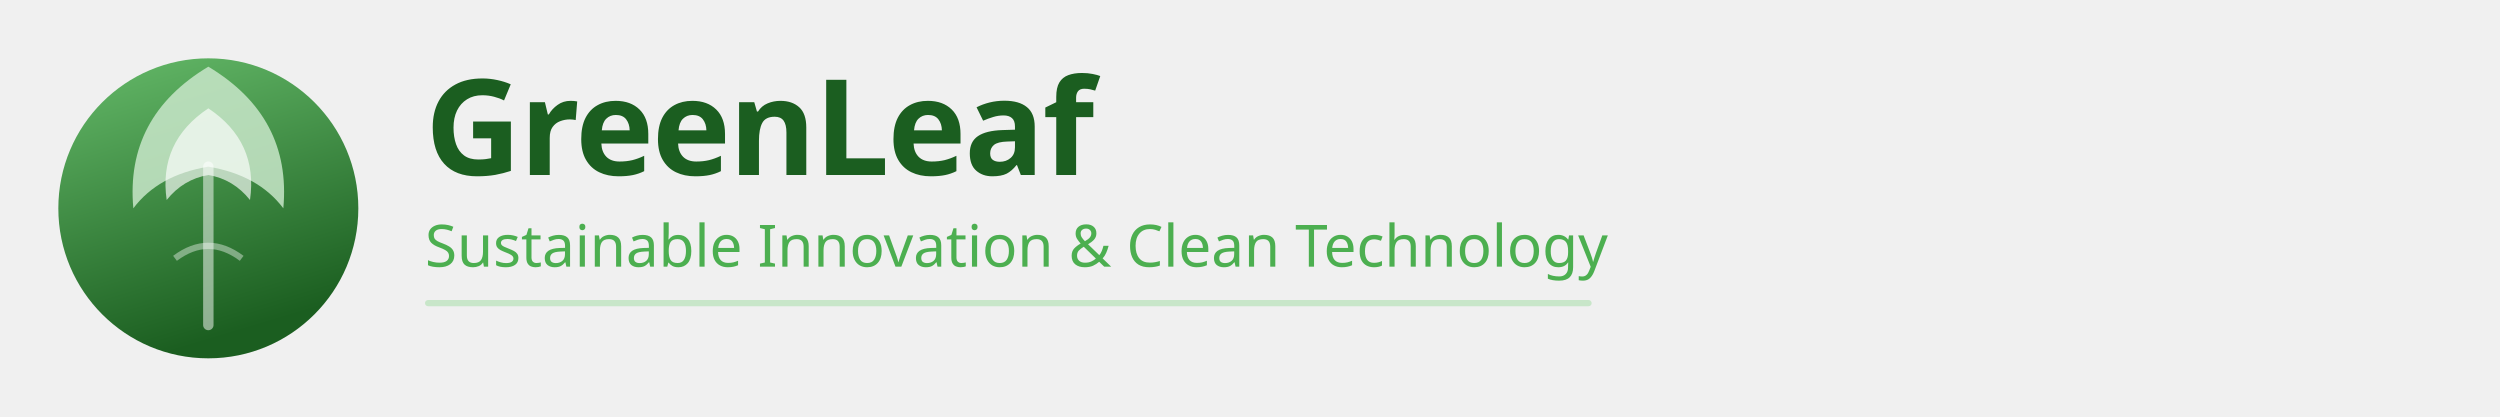
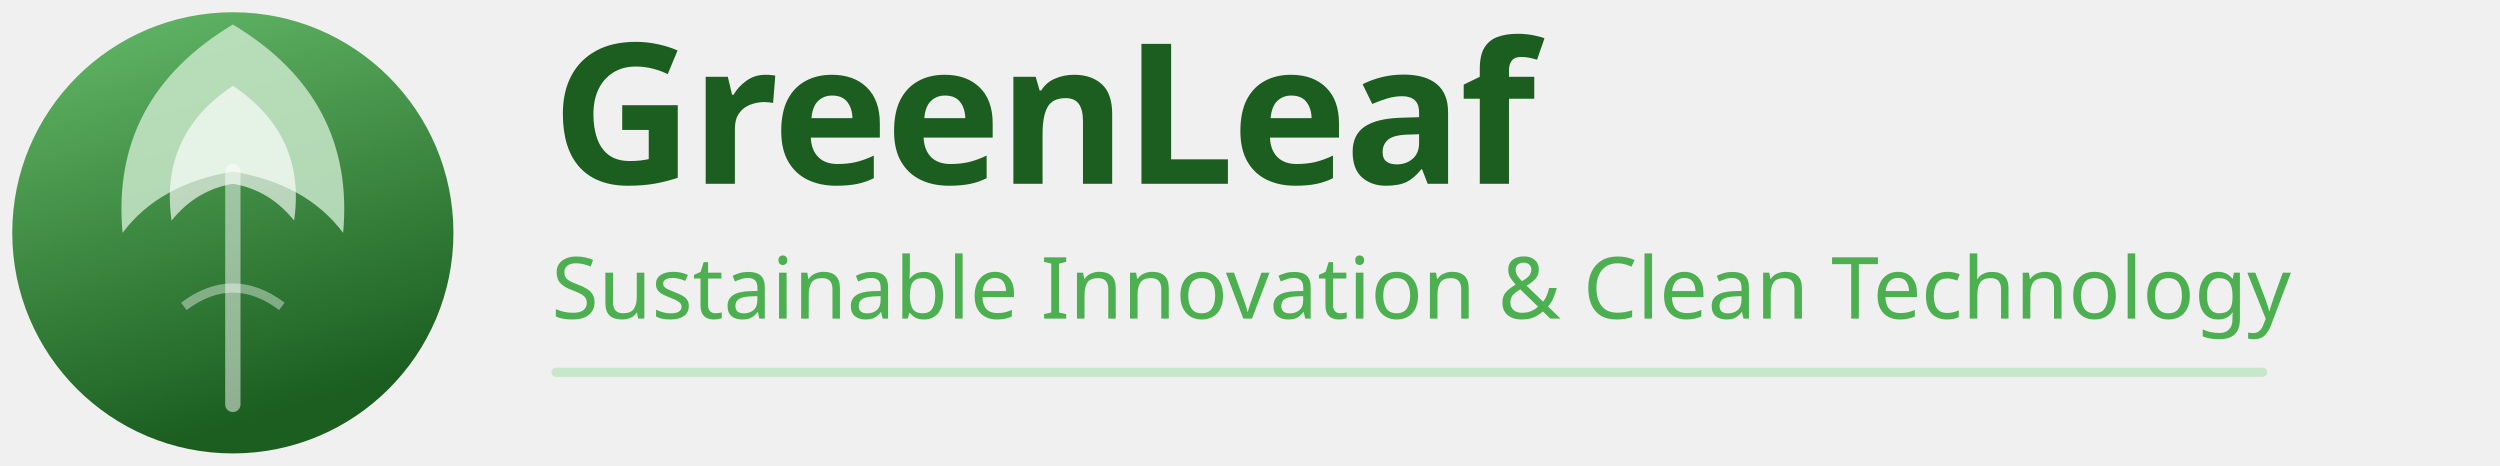
- <svg xmlns="http://www.w3.org/2000/svg" viewBox="0 0 600 100" width="1800" height="300">
+ <svg xmlns="http://www.w3.org/2000/svg" viewBox="12 12 408 76" width="1224" height="228">
  <defs>
    <linearGradient id="gmg" x1="0" y1="0" x2="0.3" y2="1">
      <stop offset="0%" stop-color="#66BB6A" />
      <stop offset="100%" stop-color="#1B5E20" />
    </linearGradient>
  </defs>
  <circle cx="50" cy="50" r="36" fill="url(#gmg)" />
  <path d="M50 16 Q70 28 68 50 Q62 42 50 40 Q38 42 32 50 Q30 28 50 16Z" fill="#C8E6C9" fill-opacity="0.85" />
  <path d="M50 26 Q62 34 60 48 Q56 43 50 42 Q44 43 40 48 Q38 34 50 26Z" fill="#fff" fill-opacity="0.65" />
  <line x1="50" y1="40" x2="50" y2="78" stroke="#fff" stroke-width="2.5" stroke-linecap="round" opacity="0.5" />
  <path d="M42 62 Q50 56 58 62" fill="none" stroke="#fff" stroke-width="1.5" opacity="0.4" />
  <text x="102" y="42" font-family="'Segoe UI',system-ui,sans-serif" font-weight="700" font-size="32" fill="#1B5E20" letter-spacing="-0.5">GreenLeaf</text>
  <text x="102" y="64" font-family="'Segoe UI',system-ui,sans-serif" font-weight="400" font-size="14" fill="#4CAF50">Sustainable Innovation &amp; Clean Technology</text>
  <rect x="102" y="72" width="280" height="1.5" rx="0.75" fill="#C8E6C9" />
</svg>
